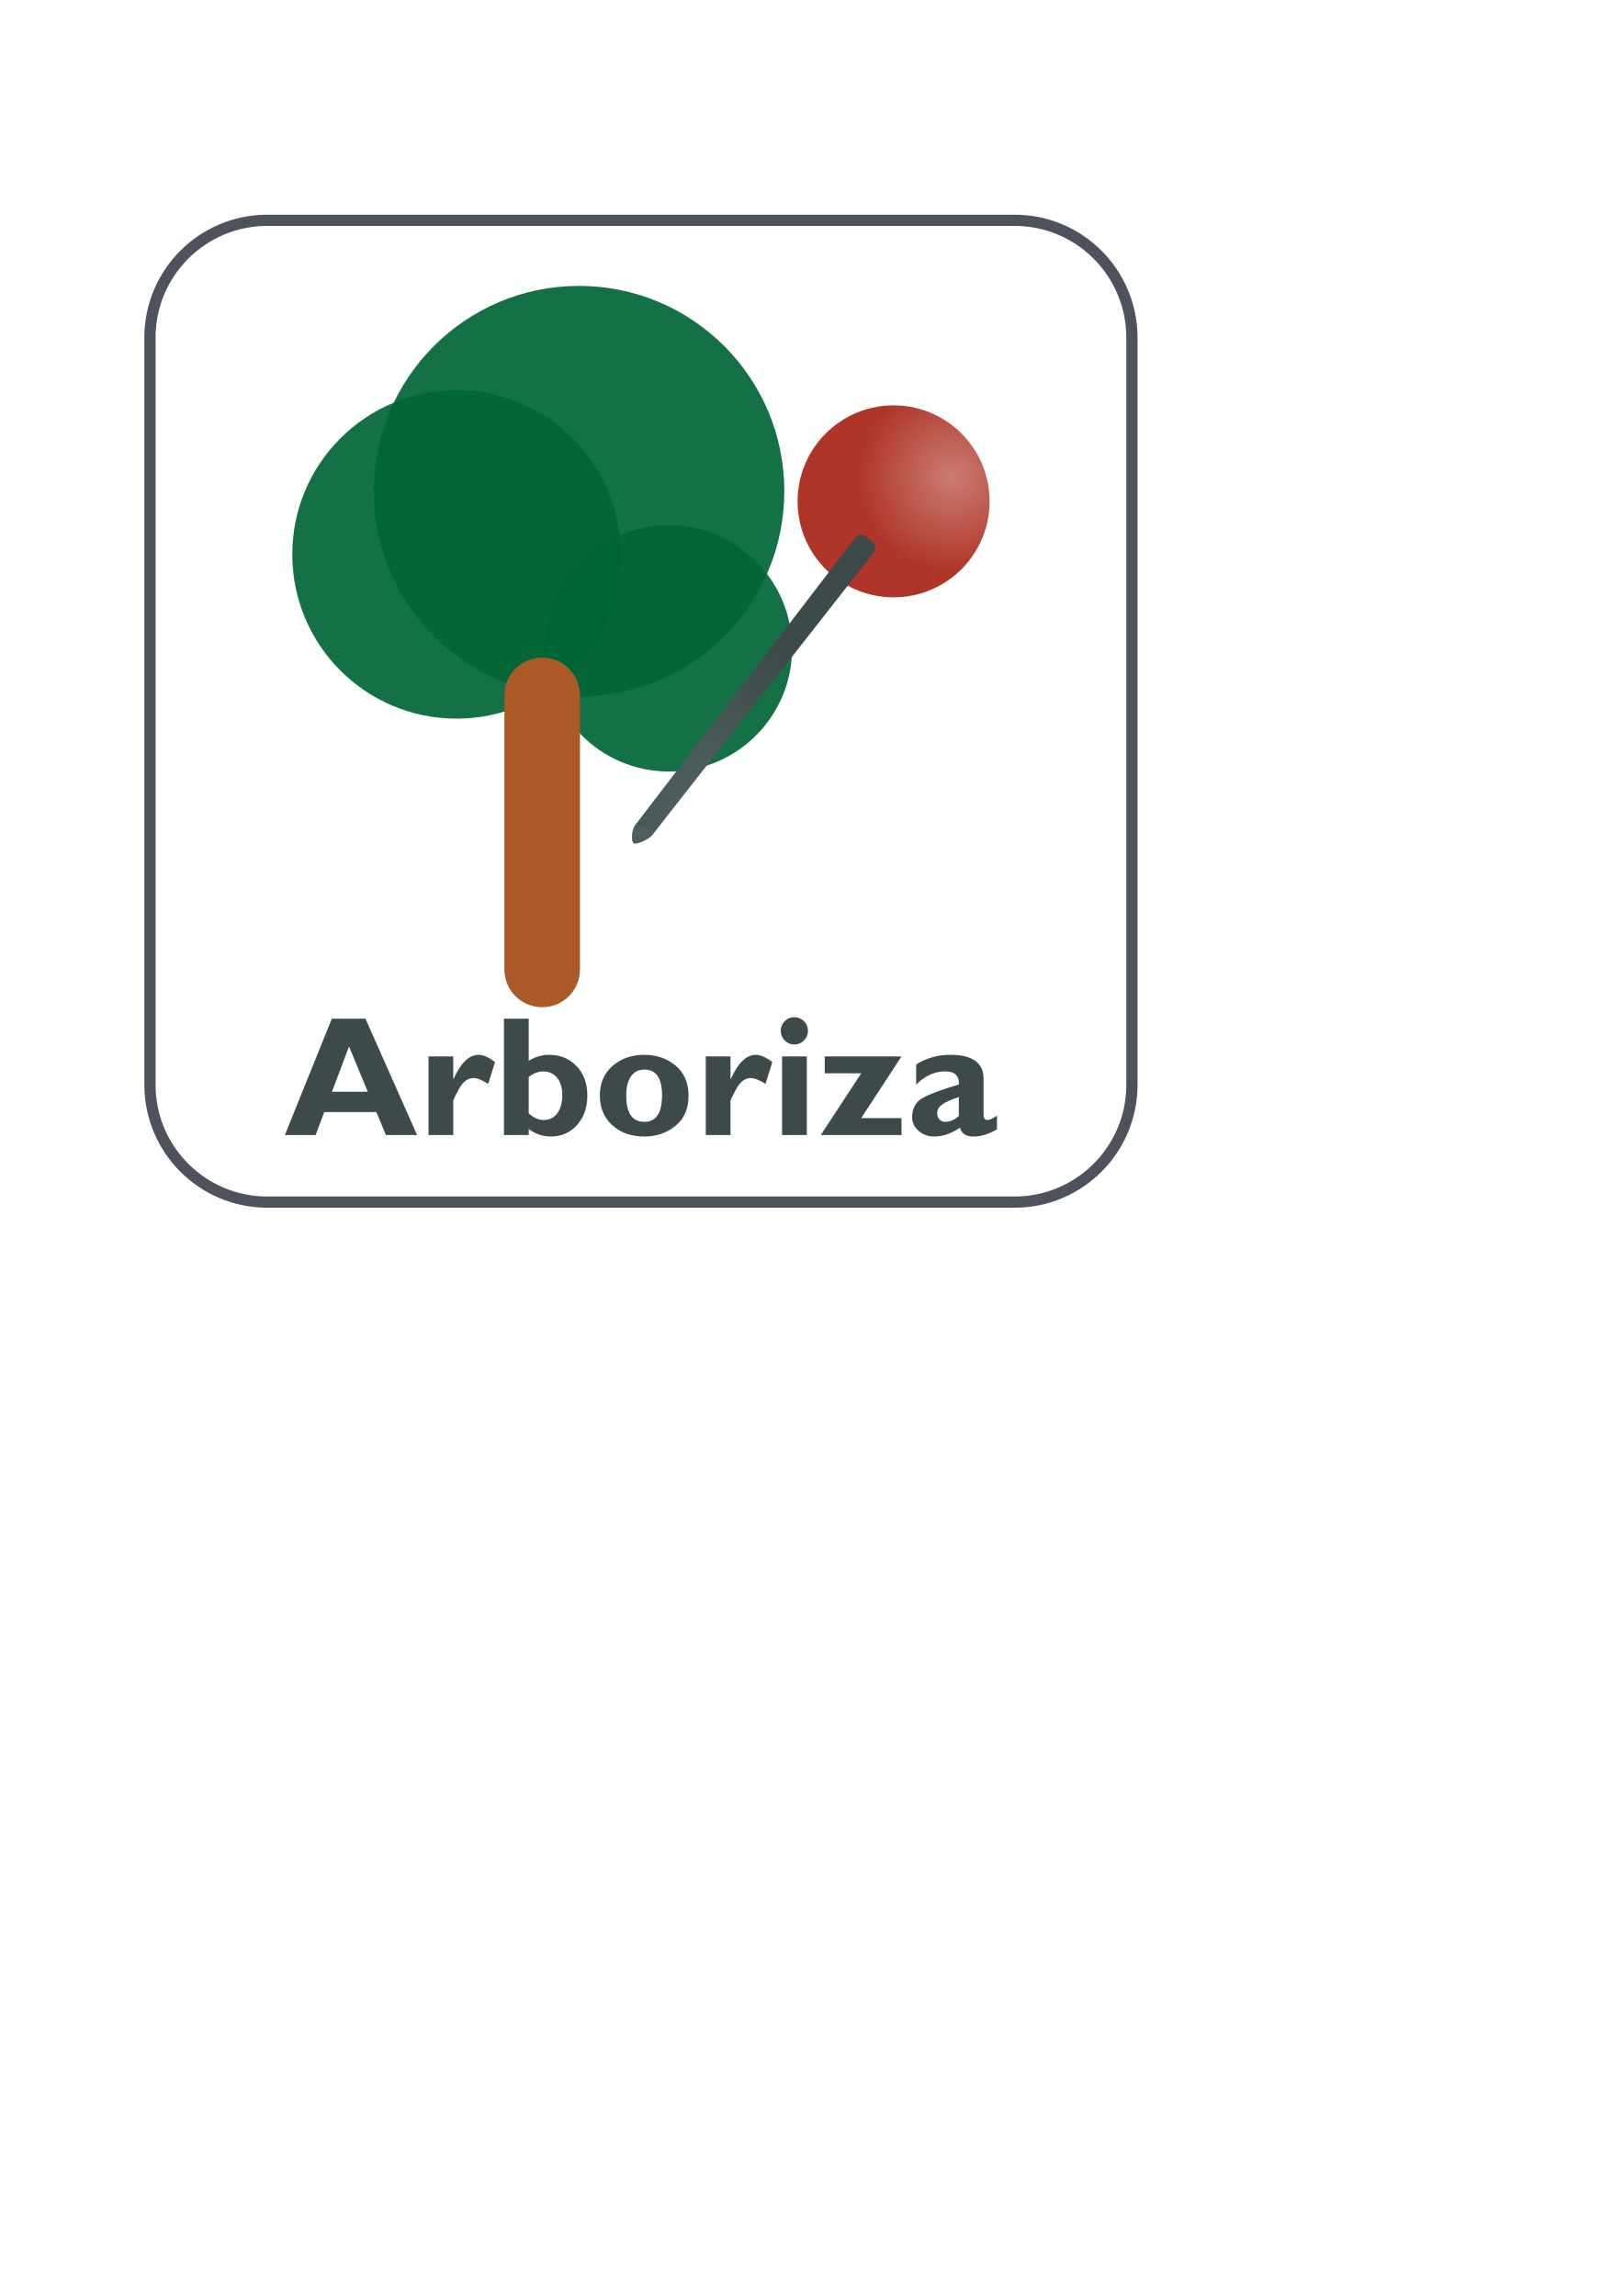
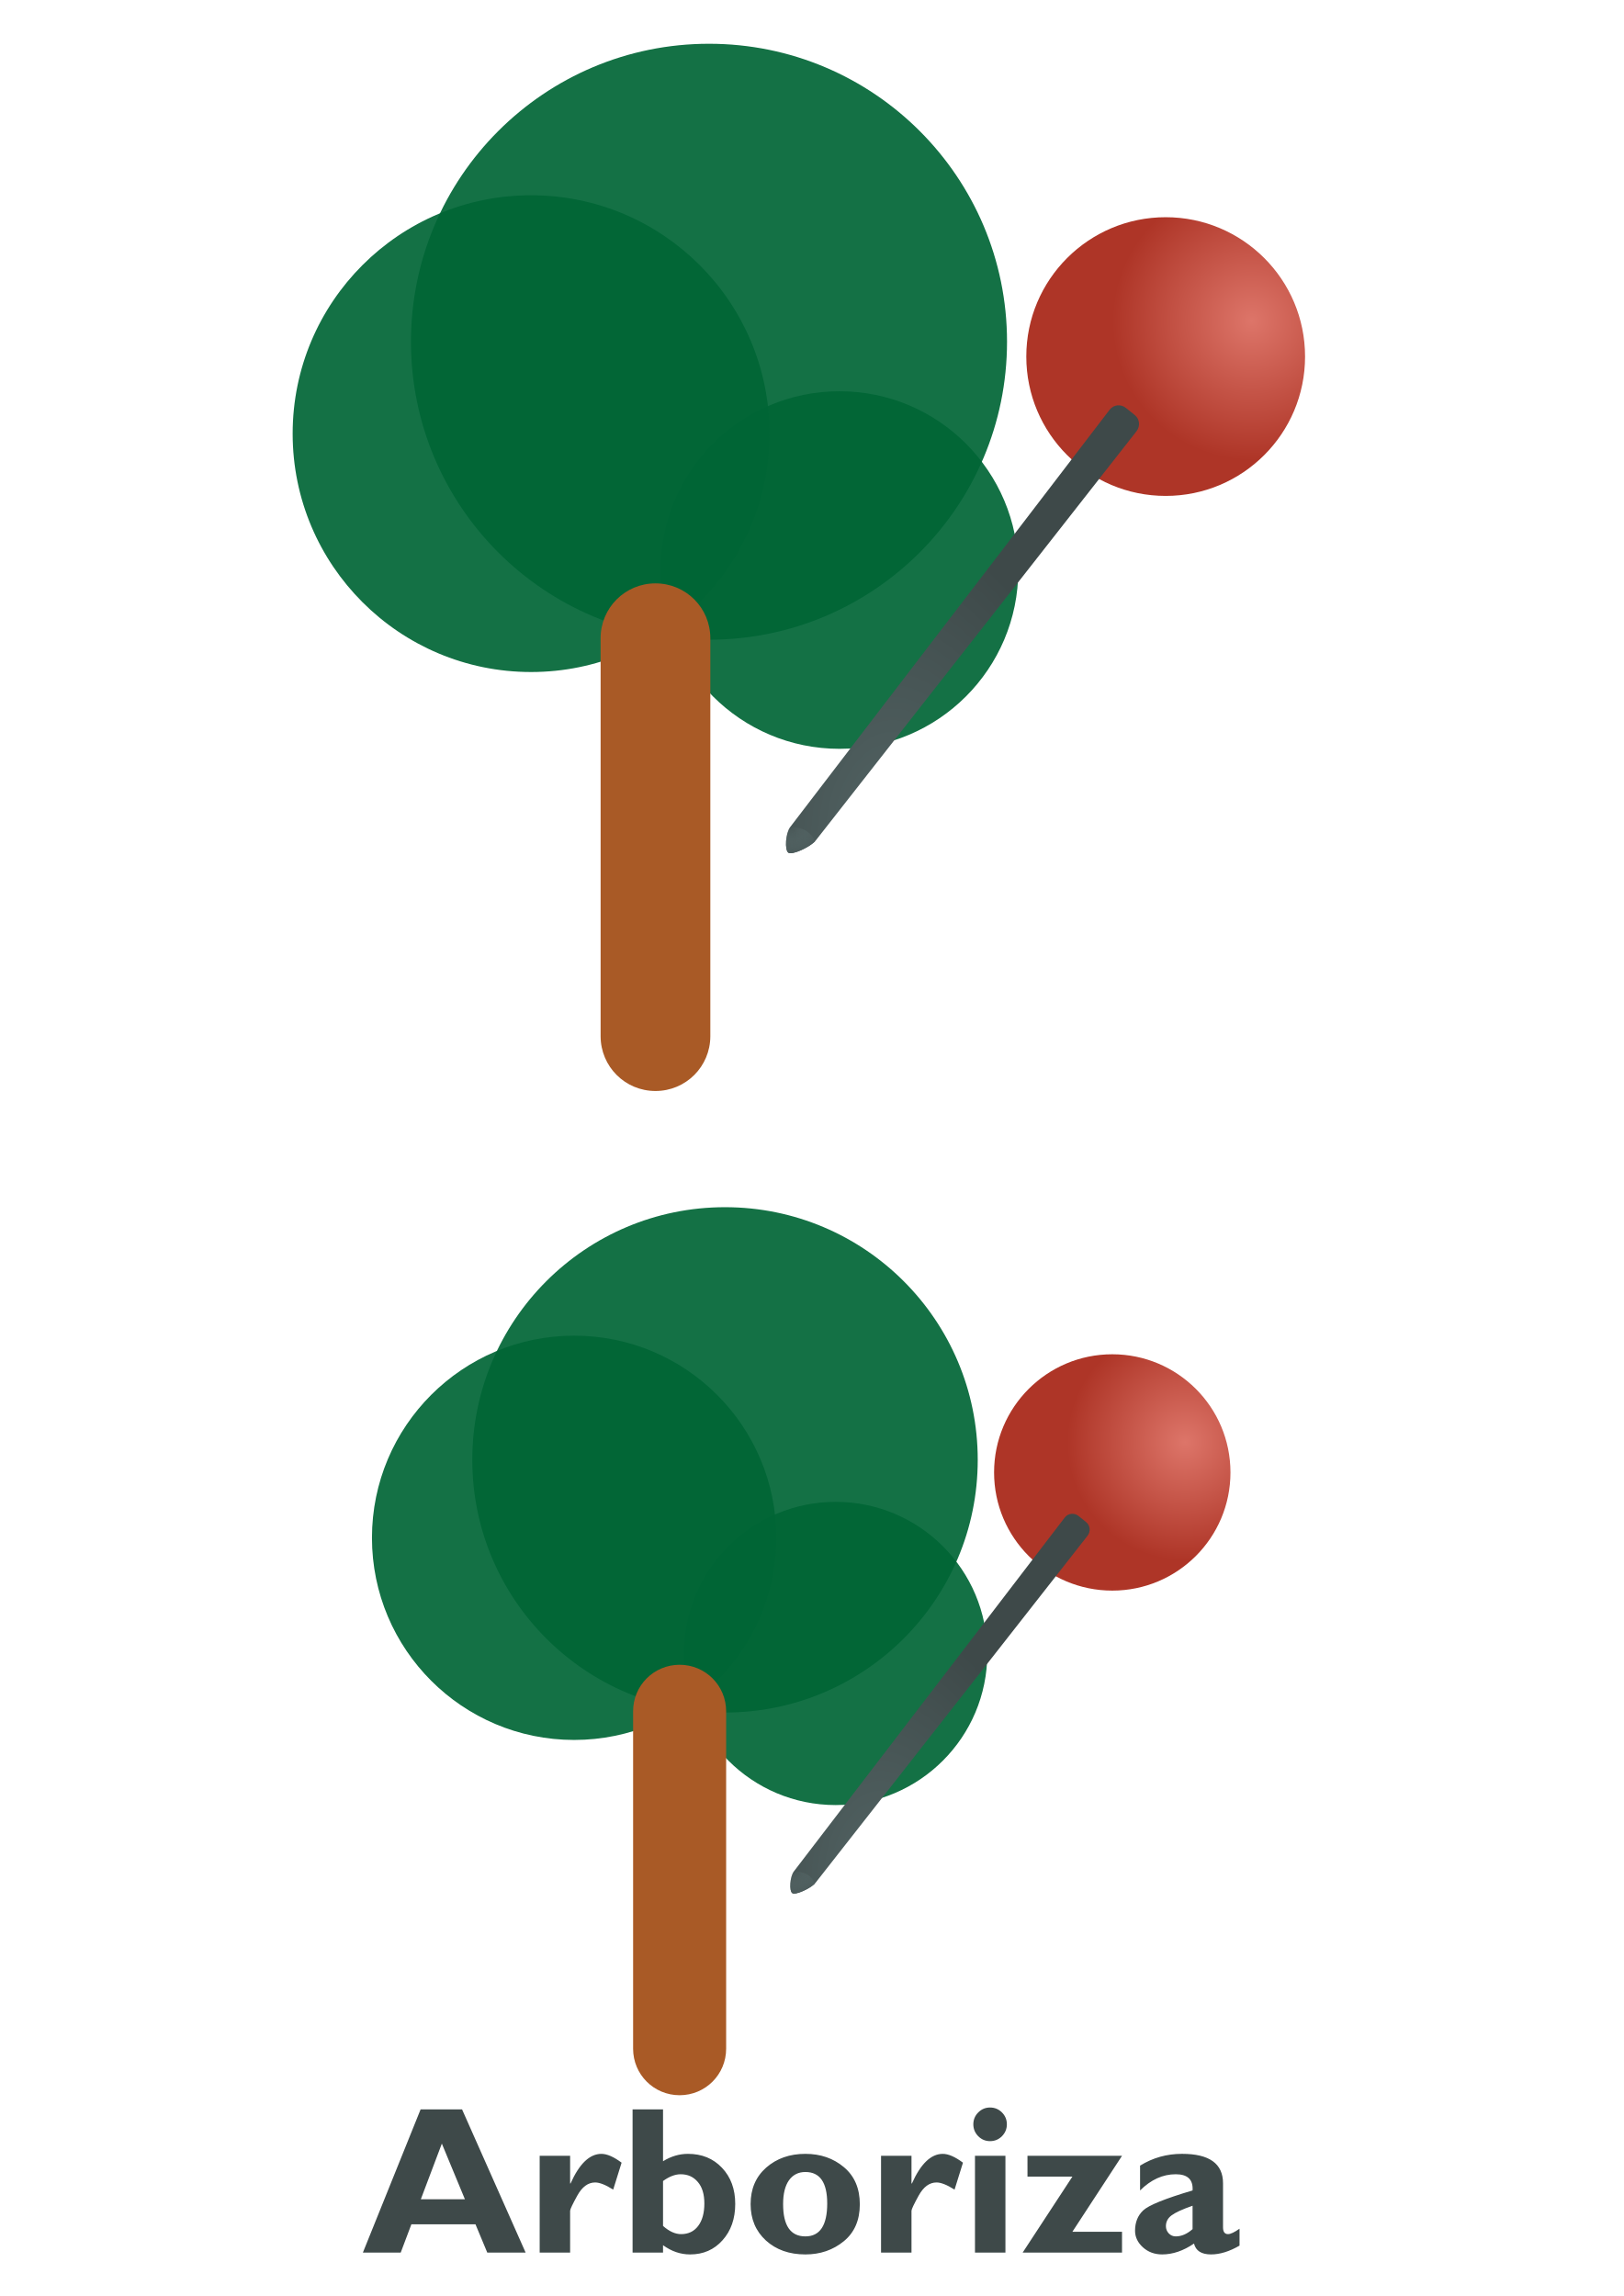
- <svg xmlns="http://www.w3.org/2000/svg" xmlns:xlink="http://www.w3.org/1999/xlink" width="210mm" height="297mm" viewBox="0 0 210 297" version="1.1" id="svg1">
+ <svg xmlns="http://www.w3.org/2000/svg" xmlns:xlink="http://www.w3.org/1999/xlink" width="793.701" height="1122.52" viewBox="0 0 210 297" version="1.1" id="svg1">
  <defs id="defs1">
+     <linearGradient id="linearGradient39">
+       <stop style="stop-color:#dd7569;stop-opacity:1;" offset="0" id="stop38" />
+       <stop style="stop-color:#ae3527;stop-opacity:1;" offset="1" id="stop39" />
+     </linearGradient>
+     <linearGradient id="linearGradient37">
+       <stop style="stop-color:#dd7569;stop-opacity:1;" offset="0" id="stop36" />
+       <stop style="stop-color:#ae3527;stop-opacity:1;" offset="1" id="stop37" />
+     </linearGradient>
    <linearGradient id="linearGradient7">
      <stop style="stop-color:#617575;stop-opacity:0.019;" offset="0" id="stop8" />
      <stop style="stop-color:#4b5a5a;stop-opacity:1;" offset="1" id="stop7" />
    </linearGradient>
    <linearGradient id="linearGradient4">
      <stop style="stop-color:#526363;stop-opacity:1;" offset="0" id="stop6" />
      <stop style="stop-color:#3e4949;stop-opacity:1;" offset="1" id="stop5" />
    </linearGradient>
    <linearGradient id="linearGradient3">
-       <stop style="stop-color:#ae3527;stop-opacity:0.648;" offset="0" id="stop4" />
+       <stop style="stop-color:#dd7569;stop-opacity:1;" offset="0" id="stop4" />
      <stop style="stop-color:#ae3527;stop-opacity:1;" offset="1" id="stop3" />
    </linearGradient>
    <radialGradient xlink:href="#linearGradient3" id="radialGradient4" cx="124.948" cy="56.79" fx="124.948" fy="56.79" r="12.416" gradientUnits="userSpaceOnUse" gradientTransform="translate(-1.717069,4.887042)" />
    <radialGradient xlink:href="#linearGradient4" id="radialGradient6" cx="92.593" cy="98.711" fx="92.593" fy="98.711" r="16.999" gradientTransform="matrix(0.9982577,0.05900424,-0.09340155,1.580205,7.66401,-54.3686)" gradientUnits="userSpaceOnUse" />
    <radialGradient xlink:href="#linearGradient7" id="radialGradient8" cx="83.699" cy="102.469" fx="83.699" fy="102.469" r="1.292" gradientTransform="matrix(2.022643,0.5419656,-0.4458696,1.664008,-41.51021,-109.0426)" gradientUnits="userSpaceOnUse" />
+     <radialGradient xlink:href="#linearGradient39" id="radialGradient25" gradientUnits="userSpaceOnUse" gradientTransform="translate(-1.717069,4.887042)" cx="124.948" cy="56.79" fx="124.948" fy="56.79" r="12.416" />
+     <radialGradient xlink:href="#linearGradient4" id="radialGradient26" gradientUnits="userSpaceOnUse" gradientTransform="matrix(0.9982577,0.05900424,-0.09340155,1.580205,7.66401,-54.3686)" cx="92.593" cy="98.711" fx="92.593" fy="98.711" r="16.999" />
+     <radialGradient xlink:href="#linearGradient7" id="radialGradient27" gradientUnits="userSpaceOnUse" gradientTransform="matrix(2.022643,0.5419656,-0.4458696,1.664008,-41.51021,-109.0426)" cx="83.699" cy="102.469" fx="83.699" fy="102.469" r="1.292" />
+     <radialGradient xlink:href="#linearGradient37" id="radialGradient34" gradientUnits="userSpaceOnUse" gradientTransform="translate(-1.717069,4.887042)" cx="124.948" cy="56.79" fx="124.948" fy="56.79" r="12.416" />
+     <radialGradient xlink:href="#linearGradient4" id="radialGradient35" gradientUnits="userSpaceOnUse" gradientTransform="matrix(0.9982577,0.05900424,-0.09340155,1.580205,7.66401,-54.3686)" cx="92.593" cy="98.711" fx="92.593" fy="98.711" r="16.999" />
+     <radialGradient xlink:href="#linearGradient7" id="radialGradient36" gradientUnits="userSpaceOnUse" gradientTransform="matrix(2.022643,0.5419656,-0.4458696,1.664008,-41.51021,-109.0426)" cx="83.699" cy="102.469" fx="83.699" fy="102.469" r="1.292" />
+     <radialGradient xlink:href="#linearGradient37" id="radialGradient53" gradientUnits="userSpaceOnUse" gradientTransform="translate(-1.717069,4.887042)" cx="124.948" cy="56.79" fx="124.948" fy="56.79" r="12.416" />
+     <radialGradient xlink:href="#linearGradient4" id="radialGradient54" gradientUnits="userSpaceOnUse" gradientTransform="matrix(0.9982577,0.05900424,-0.09340155,1.580205,7.66401,-54.3686)" cx="92.593" cy="98.711" fx="92.593" fy="98.711" r="16.999" />
+     <radialGradient xlink:href="#linearGradient7" id="radialGradient55" gradientUnits="userSpaceOnUse" gradientTransform="matrix(2.022643,0.5419656,-0.4458696,1.664008,-41.51021,-109.0426)" cx="83.699" cy="102.469" fx="83.699" fy="102.469" r="1.292" />
+     <radialGradient xlink:href="#linearGradient39" id="radialGradient56" gradientUnits="userSpaceOnUse" gradientTransform="translate(-1.717069,4.887042)" cx="124.948" cy="56.79" fx="124.948" fy="56.79" r="12.416" />
+     <radialGradient xlink:href="#linearGradient4" id="radialGradient57" gradientUnits="userSpaceOnUse" gradientTransform="matrix(0.9982577,0.05900424,-0.09340155,1.580205,7.66401,-54.3686)" cx="92.593" cy="98.711" fx="92.593" fy="98.711" r="16.999" />
+     <radialGradient xlink:href="#linearGradient7" id="radialGradient58" gradientUnits="userSpaceOnUse" gradientTransform="matrix(2.022643,0.5419656,-0.4458696,1.664008,-41.51021,-109.0426)" cx="83.699" cy="102.469" fx="83.699" fy="102.469" r="1.292" />
  </defs>
  <g id="layer1">
-     <g id="g9">
+     <g id="g9" transform="matrix(1.231155,0,0,1.231155,212.835,-2.731751)">
      <g id="g8">
        <g id="g3" style="fill:#006536;fill-opacity:0.918">
          <path id="circle1" style="stroke-width:2.114" d="M 101.439,63.532 A 26.549,26.549 0 0 1 74.891,90.08 26.549,26.549 0 0 1 48.342,63.532 26.549,26.549 0 0 1 74.891,36.983 26.549,26.549 0 0 1 101.439,63.532 Z" />
          <path id="circle2" style="stroke-width:1.268" d="M 102.443,83.872 A 15.929,15.929 0 0 1 86.514,99.801 15.929,15.929 0 0 1 70.585,83.872 15.929,15.929 0 0 1 86.514,67.943 15.929,15.929 0 0 1 102.443,83.872 Z" />
          <path id="circle3" style="stroke-width:1.691" d="M 80.28,71.721 A 21.239,21.239 0 0 1 59.041,92.959 21.239,21.239 0 0 1 37.802,71.721 21.239,21.239 0 0 1 59.041,50.482 21.239,21.239 0 0 1 80.28,71.721 Z" />
        </g>
        <path id="rect3" style="fill:#a95a26;stroke-width:2.146" d="m 70.122,85.061 c 2.707,0 4.887,2.18 4.887,4.887 v 35.453 c 0,2.707 -2.18,4.887 -4.887,4.887 -2.707,0 -4.887,-2.18 -4.887,-4.887 V 89.948 c 0,-2.707 2.18,-4.887 4.887,-4.887 z" />
        <path id="path3" style="fill:url(#radialGradient4);stroke-width:1.546" d="M 127.988,64.852 A 12.416,12.416 0 0 1 115.572,77.268 12.416,12.416 0 0 1 103.156,64.852 12.416,12.416 0 0 1 115.572,52.437 12.416,12.416 0 0 1 127.988,64.852 Z" />
        <path id="rect4" style="fill:url(#radialGradient6);fill-opacity:1;stroke-width:0.855" d="m 81.957,109.055 c -0.342,-0.245 -0.249,-1.757 0.167,-2.287 0.416,-0.53 28.461,-37.186 28.461,-37.186 0.346,-0.45 0.998,-0.512 1.44,-0.157 l 0.794,0.638 c 0.442,0.355 0.503,0.99 0.157,1.44 0,0 -28.125,35.876 -28.566,36.451 -0.441,0.575 -2.111,1.346 -2.453,1.101 z" />
        <path id="path6" style="fill:url(#radialGradient8);stroke-width:1.546" d="m 82.098,106.803 c -0.394,0.558 -0.476,2.012 -0.141,2.252 0.324,0.232 1.844,-0.449 2.376,-1.011 -0.413,-0.907 -1.142,-1.294 -2.234,-1.241 z" />
      </g>
-       <path d="m 47.265,131.772 6.679,15.049 h -4.029 l -1.239,-2.973 h -6.733 l -1.12,2.973 h -3.975 l 6.065,-15.049 z m 0.302,9.447 -2.424,-5.849 -2.208,5.849 z m 11.052,-4.567 v 2.909 h 0.043 q 1.39,-3.113 3.242,-3.113 0.883,0 2.122,0.926 l -0.883,2.833 q -1.185,-0.754 -1.896,-0.754 -1.11,0 -1.874,1.379 -0.754,1.368 -0.754,1.594 v 4.395 H 55.42 v -10.169 z m 9.76,-4.88 v 5.451 q 1.26,-0.776 2.618,-0.776 2.198,0 3.576,1.465 1.39,1.465 1.39,3.792 0,2.338 -1.336,3.824 -1.325,1.487 -3.404,1.487 -1.508,0 -2.844,-0.97 v 0.776 h -3.199 v -15.049 z m 0,7.53 v 4.718 q 0.97,0.862 1.896,0.862 1.142,0 1.788,-0.851 0.657,-0.862 0.657,-2.37 0,-1.465 -0.689,-2.262 -0.679,-0.808 -1.799,-0.808 -0.873,0 -1.853,0.711 z m 14.952,-2.855 q 2.391,0 4.05,1.4 1.67,1.4 1.67,3.9 0,2.51 -1.691,3.889 -1.691,1.379 -4.029,1.379 -2.532,0 -4.147,-1.465 -1.605,-1.476 -1.605,-3.824 0,-2.391 1.637,-3.835 1.648,-1.444 4.115,-1.444 z m 0,8.672 q 2.295,0 2.295,-3.458 0,-3.307 -2.295,-3.307 -1.099,0 -1.724,0.873 -0.614,0.873 -0.614,2.499 0,3.393 2.338,3.393 z m 11.149,-8.467 v 2.909 h 0.043 q 1.39,-3.113 3.242,-3.113 0.883,0 2.122,0.926 l -0.883,2.833 q -1.185,-0.754 -1.896,-0.754 -1.11,0 -1.874,1.379 -0.754,1.368 -0.754,1.594 v 4.395 h -3.199 v -10.169 z m 6.496,-3.307 q 0,-0.733 0.517,-1.25 0.517,-0.517 1.239,-0.517 0.733,0 1.25,0.517 0.517,0.517 0.517,1.25 0,0.722 -0.517,1.25 -0.517,0.517 -1.25,0.517 -0.722,0 -1.239,-0.517 -0.517,-0.528 -0.517,-1.25 z m 3.372,3.307 v 10.169 h -3.199 v -10.169 z m 2.316,0 h 9.932 l -5.214,7.982 h 5.214 v 2.187 h -10.438 l 5.225,-7.982 h -4.718 z m 22.277,7.659 v 1.777 q -1.594,0.926 -2.995,0.926 -1.508,0 -1.788,-1.142 -1.67,1.142 -3.35,1.142 -1.185,0 -2.014,-0.743 -0.829,-0.754 -0.829,-1.745 0,-1.325 0.851,-2.133 0.862,-0.819 5.192,-2.101 0.108,-1.702 -1.767,-1.702 -2.036,0 -3.749,1.702 v -2.607 q 2.004,-1.239 4.406,-1.239 4.309,0 4.309,3.092 v 4.632 q 0,0.711 0.528,0.711 0.399,0 1.207,-0.571 z m -4.934,0.043 v -2.456 q -1.605,0.56 -2.208,1.013 -0.592,0.442 -0.592,1.131 0,0.442 0.302,0.765 0.302,0.312 0.733,0.312 0.905,0 1.767,-0.765 z" id="text8" style="font-weight:bold;font-size:22.062px;font-family:'Gill Sans MT';-inkscape-font-specification:'Gill Sans MT, Bold';fill:#3e4949;stroke-width:2.417" aria-label="Arboriza  " />
+       <path d="m 47.265,131.772 6.679,15.049 h -4.029 l -1.239,-2.973 h -6.733 l -1.12,2.973 h -3.975 l 6.065,-15.049 z m 0.302,9.447 -2.424,-5.849 -2.208,5.849 z m 11.052,-4.567 v 2.909 h 0.043 q 1.39,-3.113 3.242,-3.113 0.883,0 2.122,0.926 l -0.883,2.833 q -1.185,-0.754 -1.896,-0.754 -1.11,0 -1.874,1.379 -0.754,1.368 -0.754,1.594 v 4.395 H 55.42 v -10.169 z m 9.76,-4.88 v 5.451 q 1.26,-0.776 2.618,-0.776 2.198,0 3.576,1.465 1.39,1.465 1.39,3.792 0,2.338 -1.336,3.824 -1.325,1.487 -3.404,1.487 -1.508,0 -2.844,-0.97 v 0.776 h -3.199 v -15.049 z m 0,7.53 v 4.718 q 0.97,0.862 1.896,0.862 1.142,0 1.788,-0.851 0.657,-0.862 0.657,-2.37 0,-1.465 -0.689,-2.262 -0.679,-0.808 -1.799,-0.808 -0.873,0 -1.853,0.711 z m 14.952,-2.855 q 2.391,0 4.05,1.4 1.67,1.4 1.67,3.9 0,2.51 -1.691,3.889 -1.691,1.379 -4.029,1.379 -2.532,0 -4.147,-1.465 -1.605,-1.476 -1.605,-3.824 0,-2.391 1.637,-3.835 1.648,-1.444 4.115,-1.444 z m 0,8.672 q 2.295,0 2.295,-3.458 0,-3.307 -2.295,-3.307 -1.099,0 -1.724,0.873 -0.614,0.873 -0.614,2.499 0,3.393 2.338,3.393 z m 11.149,-8.467 v 2.909 h 0.043 q 1.39,-3.113 3.242,-3.113 0.883,0 2.122,0.926 l -0.883,2.833 q -1.185,-0.754 -1.896,-0.754 -1.11,0 -1.874,1.379 -0.754,1.368 -0.754,1.594 v 4.395 H 91.281 v -10.169 z m 6.496,-3.307 q 0,-0.733 0.517,-1.25 0.517,-0.517 1.239,-0.517 0.733,0 1.25,0.517 0.517,0.517 0.517,1.25 0,0.722 -0.517,1.25 -0.517,0.517 -1.25,0.517 -0.722,0 -1.239,-0.517 -0.517,-0.528 -0.517,-1.25 z m 3.372,3.307 v 10.169 h -3.199 v -10.169 z m 2.316,0 h 9.932 l -5.214,7.982 h 5.214 v 2.187 h -10.438 l 5.225,-7.982 h -4.718 z m 22.277,7.659 v 1.777 q -1.594,0.926 -2.995,0.926 -1.508,0 -1.788,-1.142 -1.67,1.142 -3.35,1.142 -1.185,0 -2.014,-0.743 -0.829,-0.754 -0.829,-1.745 0,-1.325 0.851,-2.133 0.862,-0.819 5.192,-2.101 0.108,-1.702 -1.767,-1.702 -2.036,0 -3.749,1.702 v -2.607 q 2.004,-1.239 4.406,-1.239 4.309,0 4.309,3.092 v 4.632 q 0,0.711 0.528,0.711 0.399,0 1.207,-0.571 z m -4.934,0.043 v -2.456 q -1.605,0.56 -2.208,1.013 -0.592,0.442 -0.592,1.131 0,0.442 0.302,0.765 0.302,0.312 0.733,0.312 0.905,0 1.767,-0.765 z" id="text8" style="font-weight:bold;font-size:22.062px;font-family:'Gill Sans MT';-inkscape-font-specification:'Gill Sans MT, Bold';fill:#3e4949;stroke-width:2.417" aria-label="Arboriza  " />
    </g>
-     <rect style="fill:none;fill-opacity:1;stroke:#4d525c;stroke-width:1.451;stroke-opacity:1" id="rect8" width="127.002" height="127.002" x="19.394" y="28.498" ry="15.176" />
+     <rect style="fill:none;fill-opacity:1;stroke:#4d525c;stroke-width:1.836;stroke-opacity:1" id="rect8" width="160.724" height="160.724" x="234.529" y="30.172" ry="19.206" />
+     <g id="g25" transform="matrix(1.231155,0,0,1.231155,1.567601,110.6246)">
+       <g id="g24">
+         <g id="g20" style="fill:#006536;fill-opacity:0.918">
+           <path id="path18" style="stroke-width:2.114" d="M 101.439,63.532 A 26.549,26.549 0 0 1 74.891,90.08 26.549,26.549 0 0 1 48.342,63.532 26.549,26.549 0 0 1 74.891,36.983 26.549,26.549 0 0 1 101.439,63.532 Z" />
+           <path id="path19" style="stroke-width:1.268" d="M 102.443,83.872 A 15.929,15.929 0 0 1 86.514,99.801 15.929,15.929 0 0 1 70.585,83.872 15.929,15.929 0 0 1 86.514,67.943 15.929,15.929 0 0 1 102.443,83.872 Z" />
+           <path id="path20" style="stroke-width:1.691" d="M 80.28,71.721 A 21.239,21.239 0 0 1 59.041,92.959 21.239,21.239 0 0 1 37.802,71.721 21.239,21.239 0 0 1 59.041,50.482 21.239,21.239 0 0 1 80.28,71.721 Z" />
+         </g>
+         <path id="path21" style="fill:#a95a26;stroke-width:2.146" d="m 70.122,85.061 c 2.707,0 4.887,2.18 4.887,4.887 v 35.453 c 0,2.707 -2.18,4.887 -4.887,4.887 -2.707,0 -4.887,-2.18 -4.887,-4.887 V 89.948 c 0,-2.707 2.18,-4.887 4.887,-4.887 z" />
+         <path id="path22" style="fill:url(#radialGradient25);stroke-width:1.546" d="M 127.988,64.852 A 12.416,12.416 0 0 1 115.572,77.268 12.416,12.416 0 0 1 103.156,64.852 12.416,12.416 0 0 1 115.572,52.437 12.416,12.416 0 0 1 127.988,64.852 Z" />
+         <path id="path23" style="fill:url(#radialGradient26);fill-opacity:1;stroke-width:0.855" d="m 81.957,109.055 c -0.342,-0.245 -0.249,-1.757 0.167,-2.287 0.416,-0.53 28.461,-37.186 28.461,-37.186 0.346,-0.45 0.998,-0.512 1.44,-0.157 l 0.794,0.638 c 0.442,0.355 0.503,0.99 0.157,1.44 0,0 -28.125,35.876 -28.566,36.451 -0.441,0.575 -2.111,1.346 -2.453,1.101 z" />
+         <path id="path24" style="fill:url(#radialGradient27);stroke-width:1.546" d="m 82.098,106.803 c -0.394,0.558 -0.476,2.012 -0.141,2.252 0.324,0.232 1.844,-0.449 2.376,-1.011 -0.413,-0.907 -1.142,-1.294 -2.234,-1.241 z" />
+       </g>
+       <path d="m 47.265,131.772 6.679,15.049 h -4.029 l -1.239,-2.973 h -6.733 l -1.12,2.973 h -3.975 l 6.065,-15.049 z m 0.302,9.447 -2.424,-5.849 -2.208,5.849 z m 11.052,-4.567 v 2.909 h 0.043 q 1.39,-3.113 3.242,-3.113 0.883,0 2.122,0.926 l -0.883,2.833 q -1.185,-0.754 -1.896,-0.754 -1.11,0 -1.874,1.379 -0.754,1.368 -0.754,1.594 v 4.395 H 55.42 v -10.169 z m 9.76,-4.88 v 5.451 q 1.26,-0.776 2.618,-0.776 2.198,0 3.576,1.465 1.39,1.465 1.39,3.792 0,2.338 -1.336,3.824 -1.325,1.487 -3.404,1.487 -1.508,0 -2.844,-0.97 v 0.776 h -3.199 v -15.049 z m 0,7.53 v 4.718 q 0.97,0.862 1.896,0.862 1.142,0 1.788,-0.851 0.657,-0.862 0.657,-2.37 0,-1.465 -0.689,-2.262 -0.679,-0.808 -1.799,-0.808 -0.873,0 -1.853,0.711 z m 14.952,-2.855 q 2.391,0 4.05,1.4 1.67,1.4 1.67,3.9 0,2.51 -1.691,3.889 -1.691,1.379 -4.029,1.379 -2.532,0 -4.147,-1.465 -1.605,-1.476 -1.605,-3.824 0,-2.391 1.637,-3.835 1.648,-1.444 4.115,-1.444 z m 0,8.672 q 2.295,0 2.295,-3.458 0,-3.307 -2.295,-3.307 -1.099,0 -1.724,0.873 -0.614,0.873 -0.614,2.499 0,3.393 2.338,3.393 z m 11.149,-8.467 v 2.909 h 0.043 q 1.39,-3.113 3.242,-3.113 0.883,0 2.122,0.926 l -0.883,2.833 q -1.185,-0.754 -1.896,-0.754 -1.11,0 -1.874,1.379 -0.754,1.368 -0.754,1.594 v 4.395 H 91.281 v -10.169 z m 6.496,-3.307 q 0,-0.733 0.517,-1.25 0.517,-0.517 1.239,-0.517 0.733,0 1.25,0.517 0.517,0.517 0.517,1.25 0,0.722 -0.517,1.25 -0.517,0.517 -1.25,0.517 -0.722,0 -1.239,-0.517 -0.517,-0.528 -0.517,-1.25 z m 3.372,3.307 v 10.169 h -3.199 v -10.169 z m 2.316,0 h 9.932 l -5.214,7.982 h 5.214 v 2.187 h -10.438 l 5.225,-7.982 h -4.718 z m 22.277,7.659 v 1.777 q -1.594,0.926 -2.995,0.926 -1.508,0 -1.788,-1.142 -1.67,1.142 -3.35,1.142 -1.185,0 -2.014,-0.743 -0.829,-0.754 -0.829,-1.745 0,-1.325 0.851,-2.133 0.862,-0.819 5.192,-2.101 0.108,-1.702 -1.767,-1.702 -2.036,0 -3.749,1.702 v -2.607 q 2.004,-1.239 4.406,-1.239 4.309,0 4.309,3.092 v 4.632 q 0,0.711 0.528,0.711 0.399,0 1.207,-0.571 z m -4.934,0.043 v -2.456 q -1.605,0.56 -2.208,1.013 -0.592,0.442 -0.592,1.131 0,0.442 0.302,0.765 0.302,0.312 0.733,0.312 0.905,0 1.767,-0.765 z" id="path25" style="font-weight:bold;font-size:22.062px;font-family:'Gill Sans MT';-inkscape-font-specification:'Gill Sans MT, Bold';fill:#3e4949;stroke-width:2.417" aria-label="Arboriza  " />
+     </g>
+     <g id="g33" transform="matrix(1.451868,0,0,1.451868,-17.03319,-48.03403)">
+       <g id="g29" style="fill:#006536;fill-opacity:0.918">
+         <path id="path27" style="stroke-width:2.114" d="M 101.439,63.532 A 26.549,26.549 0 0 1 74.891,90.08 26.549,26.549 0 0 1 48.342,63.532 26.549,26.549 0 0 1 74.891,36.983 26.549,26.549 0 0 1 101.439,63.532 Z" />
+         <path id="path28" style="stroke-width:1.268" d="M 102.443,83.872 A 15.929,15.929 0 0 1 86.514,99.801 15.929,15.929 0 0 1 70.585,83.872 15.929,15.929 0 0 1 86.514,67.943 15.929,15.929 0 0 1 102.443,83.872 Z" />
+         <path id="path29" style="stroke-width:1.691" d="M 80.28,71.721 A 21.239,21.239 0 0 1 59.041,92.959 21.239,21.239 0 0 1 37.802,71.721 21.239,21.239 0 0 1 59.041,50.482 21.239,21.239 0 0 1 80.28,71.721 Z" />
+       </g>
+       <path id="path30" style="fill:#a95a26;stroke-width:2.146" d="m 70.122,85.061 c 2.707,0 4.887,2.18 4.887,4.887 v 35.453 c 0,2.707 -2.18,4.887 -4.887,4.887 -2.707,0 -4.887,-2.18 -4.887,-4.887 V 89.948 c 0,-2.707 2.18,-4.887 4.887,-4.887 z" />
+       <path id="path31" style="fill:url(#radialGradient34);stroke-width:1.546" d="M 127.988,64.852 A 12.416,12.416 0 0 1 115.572,77.268 12.416,12.416 0 0 1 103.156,64.852 12.416,12.416 0 0 1 115.572,52.437 12.416,12.416 0 0 1 127.988,64.852 Z" />
+       <path id="path32" style="fill:url(#radialGradient35);fill-opacity:1;stroke-width:0.855" d="m 81.957,109.055 c -0.342,-0.245 -0.249,-1.757 0.167,-2.287 0.416,-0.53 28.461,-37.186 28.461,-37.186 0.346,-0.45 0.998,-0.512 1.44,-0.157 l 0.794,0.638 c 0.442,0.355 0.503,0.99 0.157,1.44 0,0 -28.125,35.876 -28.566,36.451 -0.441,0.575 -2.111,1.346 -2.453,1.101 z" />
+       <path id="path33" style="fill:url(#radialGradient36);stroke-width:1.546" d="m 82.098,106.803 c -0.394,0.558 -0.476,2.012 -0.141,2.252 0.324,0.232 1.844,-0.449 2.376,-1.011 -0.413,-0.907 -1.142,-1.294 -2.234,-1.241 z" />
+     </g>
+     <path d="m 43.886,-49.707 8.223,18.528 h -4.96 l -1.525,-3.66 h -8.289 l -1.379,3.66 h -4.894 l 7.467,-18.528 z m 0.371,11.631 -2.984,-7.202 -2.719,7.202 z m 13.607,-5.623 v 3.581 h 0.053 q 1.711,-3.833 3.992,-3.833 1.088,0 2.613,1.141 l -1.088,3.488 q -1.459,-0.928 -2.334,-0.928 -1.366,0 -2.308,1.698 -0.928,1.684 -0.928,1.963 v 5.411 h -3.939 v -12.52 z m 12.016,-6.008 v 6.711 q 1.552,-0.955 3.223,-0.955 2.706,0 4.403,1.804 1.711,1.804 1.711,4.668 0,2.878 -1.645,4.708 -1.631,1.83 -4.191,1.83 -1.857,0 -3.501,-1.194 v 0.955 h -3.939 v -18.528 z m 0,9.271 v 5.809 q 1.194,1.061 2.334,1.061 1.406,0 2.202,-1.048 0.809,-1.061 0.809,-2.918 0,-1.804 -0.849,-2.785 -0.836,-0.995 -2.215,-0.995 -1.074,0 -2.281,0.875 z m 18.408,-3.515 q 2.944,0 4.987,1.724 2.056,1.724 2.056,4.801 0,3.09 -2.082,4.788 -2.082,1.698 -4.96,1.698 -3.117,0 -5.106,-1.804 -1.976,-1.817 -1.976,-4.708 0,-2.944 2.016,-4.721 2.029,-1.777 5.066,-1.777 z m 0,10.676 q 2.825,0 2.825,-4.257 0,-4.072 -2.825,-4.072 -1.353,0 -2.122,1.074 -0.756,1.074 -0.756,3.077 0,4.178 2.878,4.178 z m 13.727,-10.424 v 3.581 h 0.053 q 1.711,-3.833 3.992,-3.833 1.088,0 2.613,1.141 l -1.088,3.488 q -1.459,-0.928 -2.334,-0.928 -1.366,0 -2.308,1.698 -0.928,1.684 -0.928,1.963 v 5.411 h -3.939 v -12.52 z m 7.997,-4.072 q 0,-0.902 0.637,-1.538 0.637,-0.637 1.525,-0.637 0.902,0 1.538,0.637 0.637,0.637 0.637,1.538 0,0.889 -0.637,1.538 -0.637,0.637 -1.538,0.637 -0.889,0 -1.525,-0.637 -0.637,-0.65 -0.637,-1.538 z m 4.151,4.072 v 12.52 h -3.939 v -12.52 z m 2.851,0 h 12.228 l -6.419,9.828 h 6.419 v 2.692 h -12.851 l 6.432,-9.828 h -5.809 z m 27.427,9.43 v 2.188 q -1.963,1.141 -3.687,1.141 -1.857,0 -2.202,-1.406 -2.056,1.406 -4.125,1.406 -1.459,0 -2.48,-0.915 -1.021,-0.928 -1.021,-2.149 0,-1.631 1.048,-2.626 1.061,-1.008 6.393,-2.586 0.133,-2.095 -2.175,-2.095 -2.507,0 -4.615,2.095 v -3.21 q 2.467,-1.525 5.424,-1.525 5.305,0 5.305,3.806 v 5.703 q 0,0.875 0.65,0.875 0.491,0 1.485,-0.703 z m -6.074,0.053 v -3.024 q -1.976,0.69 -2.719,1.247 -0.729,0.544 -0.729,1.393 0,0.544 0.371,0.942 0.371,0.385 0.902,0.385 1.114,0 2.175,-0.942 z" id="path34" style="font-weight:bold;font-size:22.062px;font-family:'Gill Sans MT';-inkscape-font-specification:'Gill Sans MT, Bold';fill:#3e4949;stroke-width:2.976" aria-label="Arboriza  " />
+     <rect style="fill:#637785;fill-opacity:0.413;stroke:#283247;stroke-width:1.835;stroke-opacity:1" id="rect58" width="133.632" height="133.632" x="-201.965" y="15.835" ry="14.051" />
+     <g id="g53" transform="matrix(1.451868,0,0,1.451868,-255.5014,-38.77689)">
+       <g id="g49" style="fill:#006536;fill-opacity:0.918">
+         <path id="path47" style="stroke-width:2.114" d="M 101.439,63.532 A 26.549,26.549 0 0 1 74.891,90.08 26.549,26.549 0 0 1 48.342,63.532 26.549,26.549 0 0 1 74.891,36.983 26.549,26.549 0 0 1 101.439,63.532 Z" />
+         <path id="path48" style="stroke-width:1.268" d="M 102.443,83.872 A 15.929,15.929 0 0 1 86.514,99.801 15.929,15.929 0 0 1 70.585,83.872 15.929,15.929 0 0 1 86.514,67.943 15.929,15.929 0 0 1 102.443,83.872 Z" />
+         <path id="path49" style="stroke-width:1.691" d="M 80.28,71.721 A 21.239,21.239 0 0 1 59.041,92.959 21.239,21.239 0 0 1 37.802,71.721 21.239,21.239 0 0 1 59.041,50.482 21.239,21.239 0 0 1 80.28,71.721 Z" />
+       </g>
+       <path id="path50" style="fill:#a95a26;stroke-width:2.146" d="m 70.122,85.061 c 2.707,0 4.887,2.18 4.887,4.887 v 35.453 c 0,2.707 -2.18,4.887 -4.887,4.887 -2.707,0 -4.887,-2.18 -4.887,-4.887 V 89.948 c 0,-2.707 2.18,-4.887 4.887,-4.887 z" />
+       <path id="path51" style="fill:url(#radialGradient53);stroke-width:1.546" d="M 127.988,64.852 A 12.416,12.416 0 0 1 115.572,77.268 12.416,12.416 0 0 1 103.156,64.852 12.416,12.416 0 0 1 115.572,52.437 12.416,12.416 0 0 1 127.988,64.852 Z" />
+       <path id="path52" style="fill:url(#radialGradient54);fill-opacity:1;stroke-width:0.855" d="m 81.957,109.055 c -0.342,-0.245 -0.249,-1.757 0.167,-2.287 0.416,-0.53 28.461,-37.186 28.461,-37.186 0.346,-0.45 0.998,-0.512 1.44,-0.157 l 0.794,0.638 c 0.442,0.355 0.503,0.99 0.157,1.44 0,0 -28.125,35.876 -28.566,36.451 -0.441,0.575 -2.111,1.346 -2.453,1.101 z" />
+       <path id="path53" style="fill:url(#radialGradient55);stroke-width:1.546" d="m 82.098,106.803 c -0.394,0.558 -0.476,2.012 -0.141,2.252 0.324,0.232 1.844,-0.449 2.376,-1.011 -0.413,-0.907 -1.142,-1.294 -2.234,-1.241 z" />
+     </g>
+     <rect style="fill:#637785;fill-opacity:0.413;stroke:#283247;stroke-width:1.835;stroke-opacity:1" id="rect61" width="133.632" height="133.632" x="-201.437" y="154.257" ry="14.051" />
+     <g id="g46" transform="matrix(1.231155,0,0,1.231155,-236.6771,107.8079)">
+       <g id="g45">
+         <g id="g41" style="fill:#006536;fill-opacity:0.918">
+           <path id="path39" style="stroke-width:2.114" d="M 101.439,63.532 A 26.549,26.549 0 0 1 74.891,90.08 26.549,26.549 0 0 1 48.342,63.532 26.549,26.549 0 0 1 74.891,36.983 26.549,26.549 0 0 1 101.439,63.532 Z" />
+           <path id="path40" style="stroke-width:1.268" d="M 102.443,83.872 A 15.929,15.929 0 0 1 86.514,99.801 15.929,15.929 0 0 1 70.585,83.872 15.929,15.929 0 0 1 86.514,67.943 15.929,15.929 0 0 1 102.443,83.872 Z" />
+           <path id="path41" style="stroke-width:1.691" d="M 80.28,71.721 A 21.239,21.239 0 0 1 59.041,92.959 21.239,21.239 0 0 1 37.802,71.721 21.239,21.239 0 0 1 59.041,50.482 21.239,21.239 0 0 1 80.28,71.721 Z" />
+         </g>
+         <path id="path42" style="fill:#a95a26;stroke-width:2.146" d="m 70.122,85.061 c 2.707,0 4.887,2.18 4.887,4.887 v 35.453 c 0,2.707 -2.18,4.887 -4.887,4.887 -2.707,0 -4.887,-2.18 -4.887,-4.887 V 89.948 c 0,-2.707 2.18,-4.887 4.887,-4.887 z" />
+         <path id="path43" style="fill:url(#radialGradient56);stroke-width:1.546" d="M 127.988,64.852 A 12.416,12.416 0 0 1 115.572,77.268 12.416,12.416 0 0 1 103.156,64.852 12.416,12.416 0 0 1 115.572,52.437 12.416,12.416 0 0 1 127.988,64.852 Z" />
+         <path id="path44" style="fill:url(#radialGradient57);fill-opacity:1;stroke-width:0.855" d="m 81.957,109.055 c -0.342,-0.245 -0.249,-1.757 0.167,-2.287 0.416,-0.53 28.461,-37.186 28.461,-37.186 0.346,-0.45 0.998,-0.512 1.44,-0.157 l 0.794,0.638 c 0.442,0.355 0.503,0.99 0.157,1.44 0,0 -28.125,35.876 -28.566,36.451 -0.441,0.575 -2.111,1.346 -2.453,1.101 z" />
+         <path id="path45" style="fill:url(#radialGradient58);stroke-width:1.546" d="m 82.098,106.803 c -0.394,0.558 -0.476,2.012 -0.141,2.252 0.324,0.232 1.844,-0.449 2.376,-1.011 -0.413,-0.907 -1.142,-1.294 -2.234,-1.241 z" />
+       </g>
+       <path d="m 47.265,131.772 6.679,15.049 h -4.029 l -1.239,-2.973 h -6.733 l -1.12,2.973 h -3.975 l 6.065,-15.049 z m 0.302,9.447 -2.424,-5.849 -2.208,5.849 z m 11.052,-4.567 v 2.909 h 0.043 q 1.39,-3.113 3.242,-3.113 0.883,0 2.122,0.926 l -0.883,2.833 q -1.185,-0.754 -1.896,-0.754 -1.11,0 -1.874,1.379 -0.754,1.368 -0.754,1.594 v 4.395 H 55.42 v -10.169 z m 9.76,-4.88 v 5.451 q 1.26,-0.776 2.618,-0.776 2.198,0 3.576,1.465 1.39,1.465 1.39,3.792 0,2.338 -1.336,3.824 -1.325,1.487 -3.404,1.487 -1.508,0 -2.844,-0.97 v 0.776 h -3.199 v -15.049 z m 0,7.53 v 4.718 q 0.97,0.862 1.896,0.862 1.142,0 1.788,-0.851 0.657,-0.862 0.657,-2.37 0,-1.465 -0.689,-2.262 -0.679,-0.808 -1.799,-0.808 -0.873,0 -1.853,0.711 z m 14.952,-2.855 q 2.391,0 4.05,1.4 1.67,1.4 1.67,3.9 0,2.51 -1.691,3.889 -1.691,1.379 -4.029,1.379 -2.532,0 -4.147,-1.465 -1.605,-1.476 -1.605,-3.824 0,-2.391 1.637,-3.835 1.648,-1.444 4.115,-1.444 z m 0,8.672 q 2.295,0 2.295,-3.458 0,-3.307 -2.295,-3.307 -1.099,0 -1.724,0.873 -0.614,0.873 -0.614,2.499 0,3.393 2.338,3.393 z m 11.149,-8.467 v 2.909 h 0.043 q 1.39,-3.113 3.242,-3.113 0.883,0 2.122,0.926 l -0.883,2.833 q -1.185,-0.754 -1.896,-0.754 -1.11,0 -1.874,1.379 -0.754,1.368 -0.754,1.594 v 4.395 H 91.281 v -10.169 z m 6.496,-3.307 q 0,-0.733 0.517,-1.25 0.517,-0.517 1.239,-0.517 0.733,0 1.25,0.517 0.517,0.517 0.517,1.25 0,0.722 -0.517,1.25 -0.517,0.517 -1.25,0.517 -0.722,0 -1.239,-0.517 -0.517,-0.528 -0.517,-1.25 z m 3.372,3.307 v 10.169 h -3.199 v -10.169 z m 2.316,0 h 9.932 l -5.214,7.982 h 5.214 v 2.187 h -10.438 l 5.225,-7.982 h -4.718 z m 22.277,7.659 v 1.777 q -1.594,0.926 -2.995,0.926 -1.508,0 -1.788,-1.142 -1.67,1.142 -3.35,1.142 -1.185,0 -2.014,-0.743 -0.829,-0.754 -0.829,-1.745 0,-1.325 0.851,-2.133 0.862,-0.819 5.192,-2.101 0.108,-1.702 -1.767,-1.702 -2.036,0 -3.749,1.702 v -2.607 q 2.004,-1.239 4.406,-1.239 4.309,0 4.309,3.092 v 4.632 q 0,0.711 0.528,0.711 0.399,0 1.207,-0.571 z m -4.934,0.043 v -2.456 q -1.605,0.56 -2.208,1.013 -0.592,0.442 -0.592,1.131 0,0.442 0.302,0.765 0.302,0.312 0.733,0.312 0.905,0 1.767,-0.765 z" id="path46" style="font-weight:bold;font-size:22.062px;font-family:'Gill Sans MT';-inkscape-font-specification:'Gill Sans MT, Bold';fill:#3e4949;stroke-width:2.417" aria-label="Arboriza  " />
+     </g>
  </g>
</svg>
